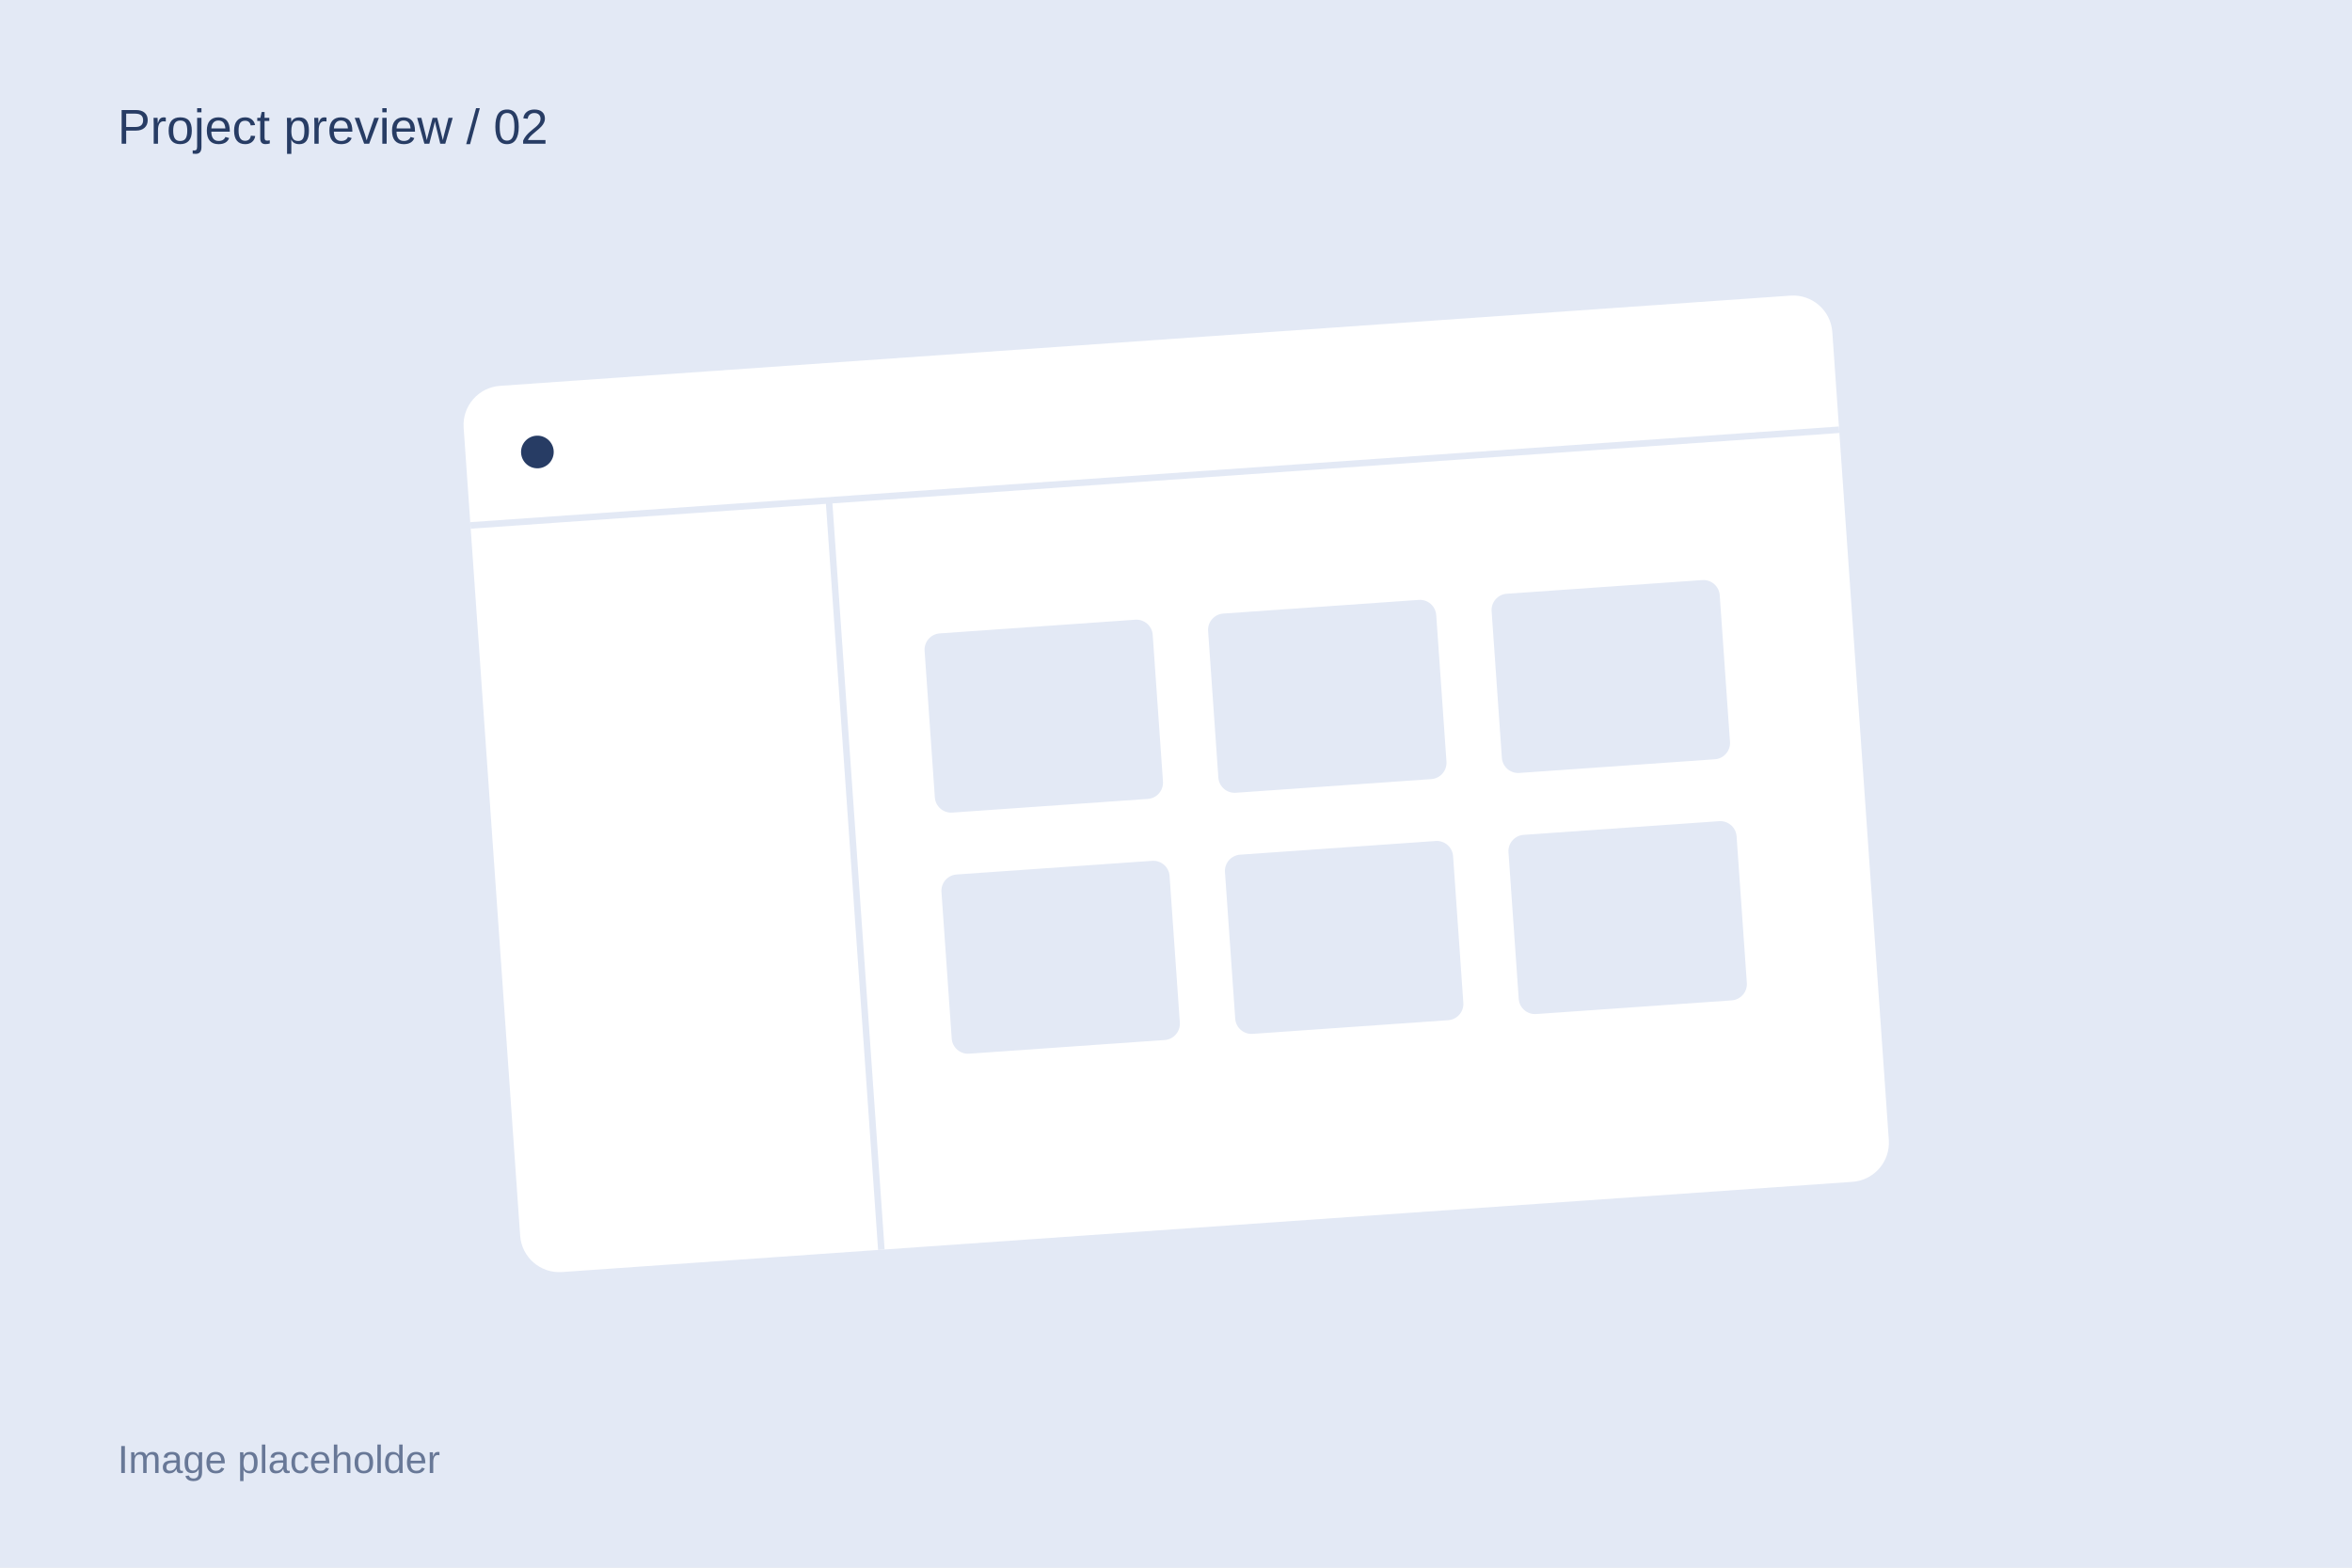
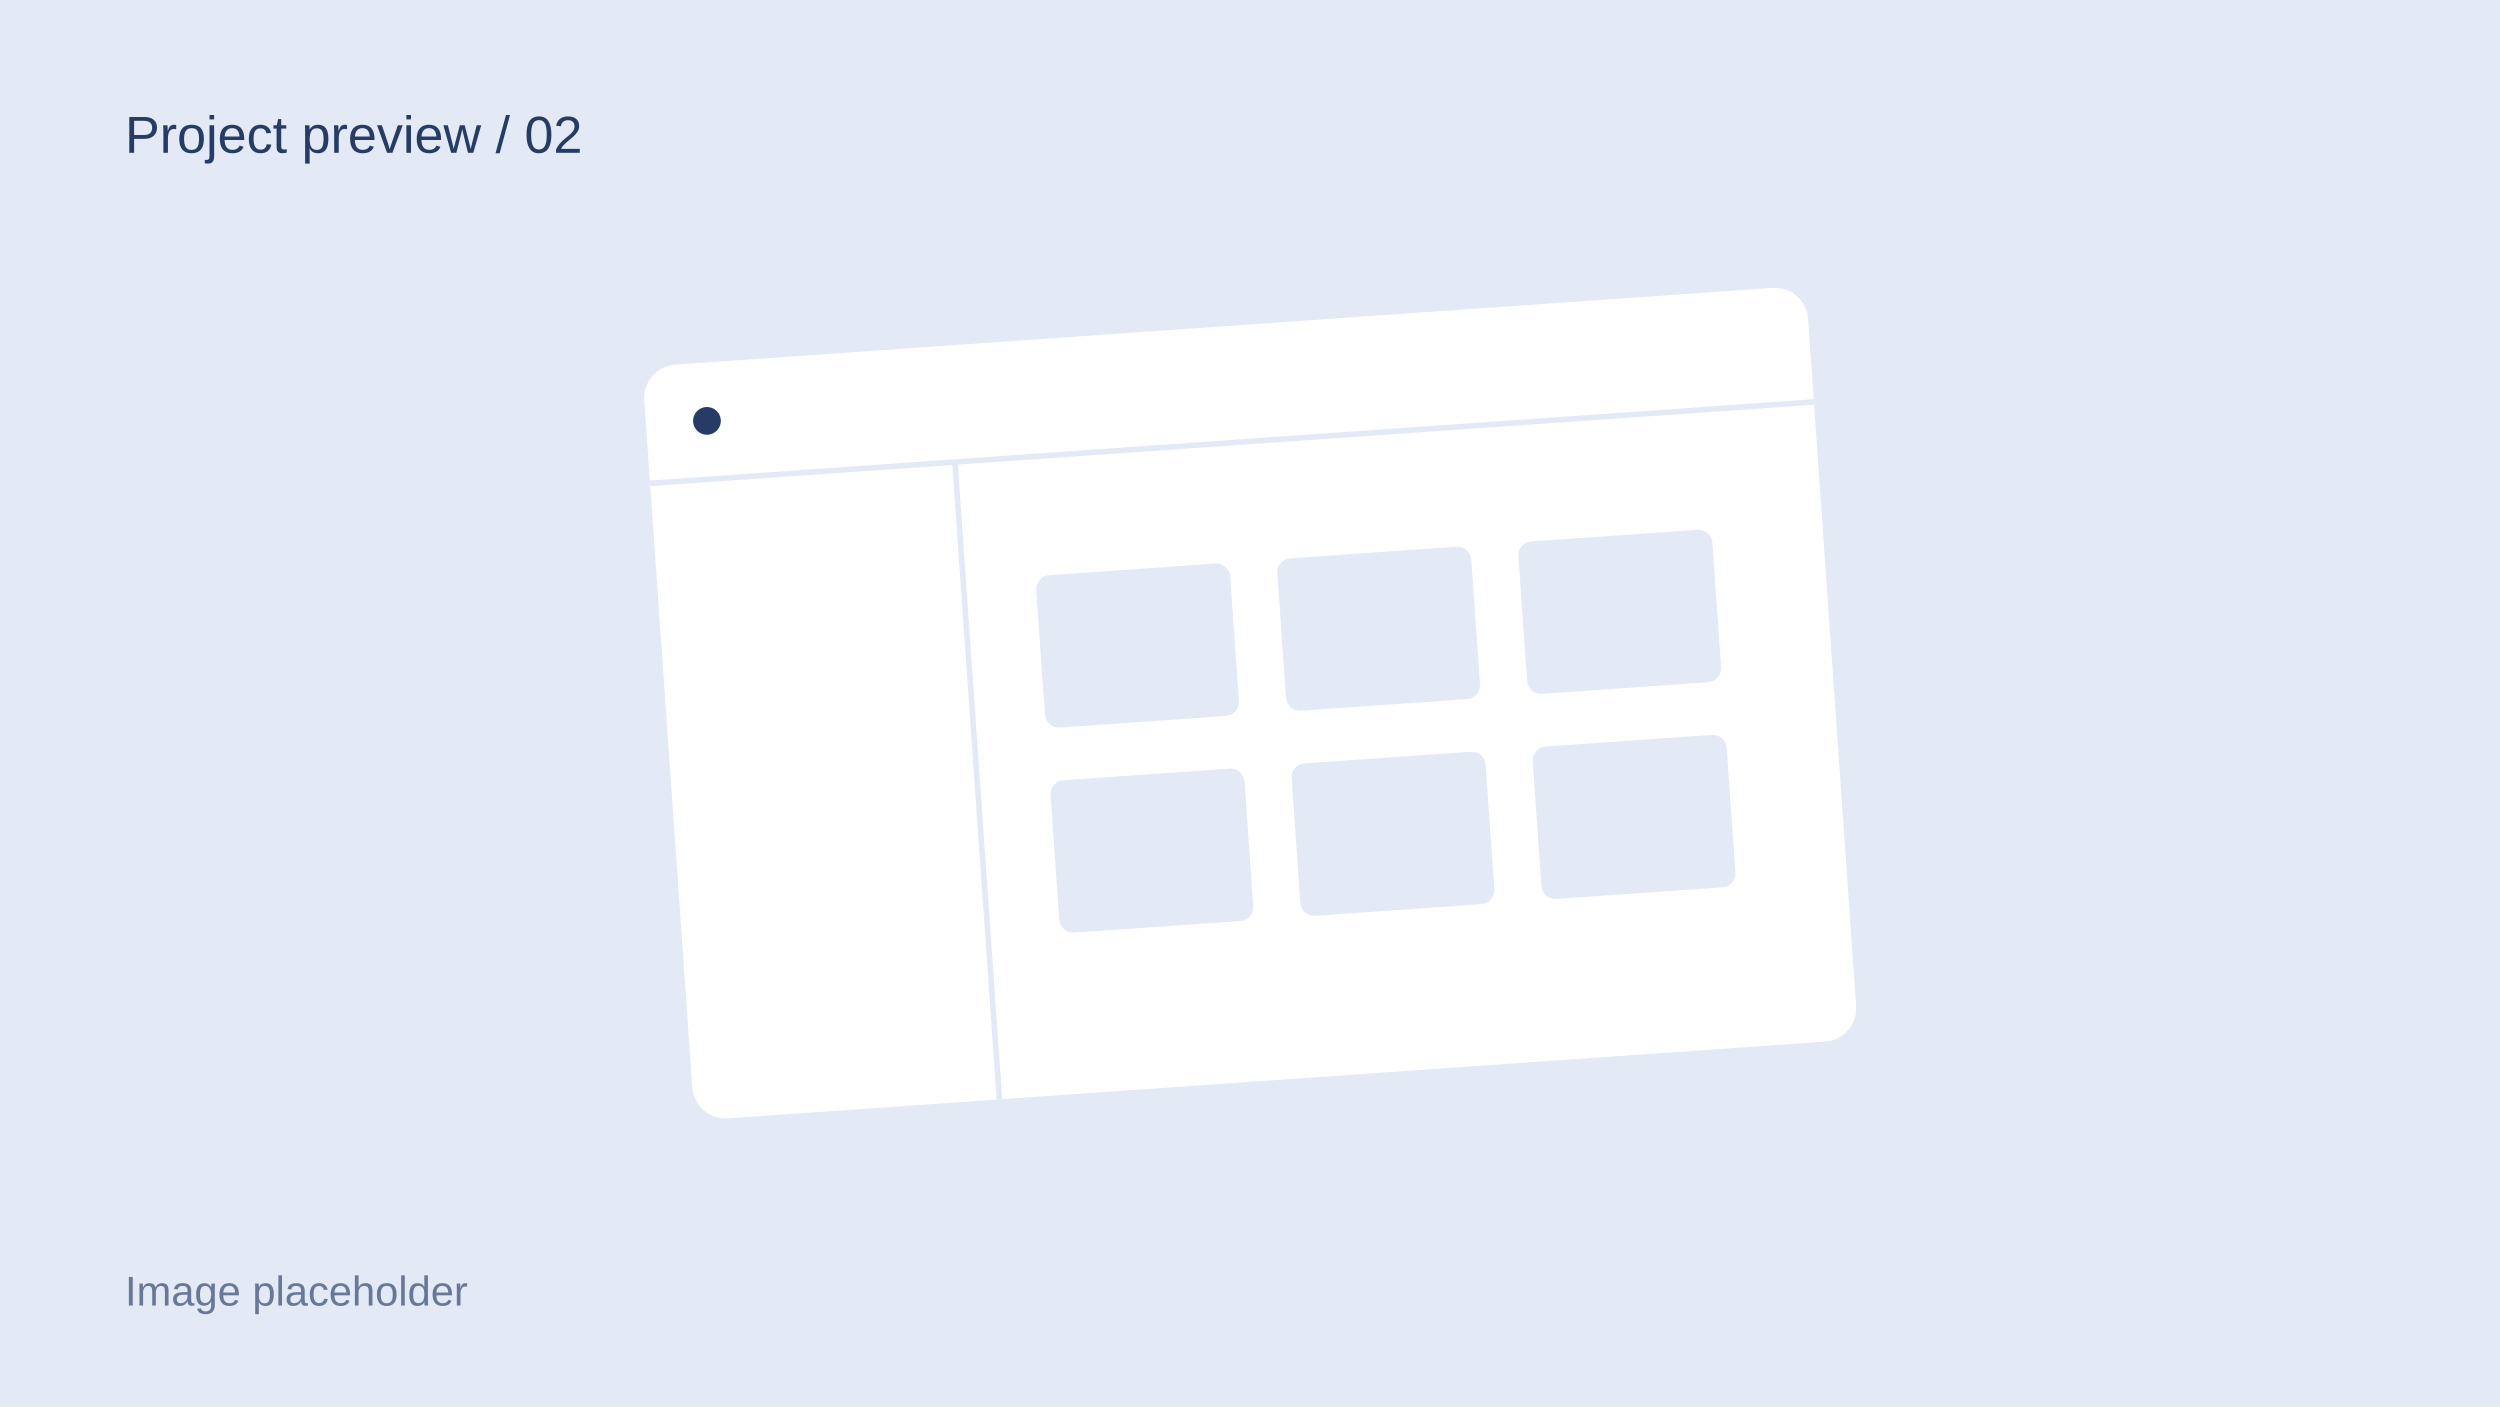
- <svg xmlns="http://www.w3.org/2000/svg" width="720" height="480" viewBox="0 0 720 480">
-   <rect width="720" height="480" fill="#e3e9f5" />
+ <svg xmlns="http://www.w3.org/2000/svg" width="720" height="405" viewBox="0 0 720 405">
+   <rect width="720" height="405" fill="#e3e9f5" />
  <g fill="#273c64" font-family="Arial,sans-serif">
    <text x="36" y="44" font-size="15">Project preview / 02</text>
-     <text x="36" y="451" font-size="12" opacity=".65">Image placeholder</text>
+     <text x="36" y="376" font-size="12" opacity=".65">Image placeholder</text>
  </g>
-   <g transform="translate(150 104) rotate(-4 210 135)">
-     <rect width="420" height="272" rx="12" fill="#ffffff" />
-     <path d="M0 42H420M110 42V272" stroke="#e3e9f5" stroke-width="2" />
-     <rect x="136" y="85" width="70" height="55" rx="5" fill="#e3e9f5" />
-     <rect x="136" y="159" width="70" height="55" rx="5" fill="#e3e9f5" />
-     <rect x="223" y="85" width="70" height="55" rx="5" fill="#e3e9f5" />
-     <rect x="223" y="159" width="70" height="55" rx="5" fill="#e3e9f5" />
-     <rect x="310" y="85" width="70" height="55" rx="5" fill="#e3e9f5" />
-     <rect x="310" y="159" width="70" height="55" rx="5" fill="#e3e9f5" />
-     <circle cx="22" cy="21" r="5" fill="#273c64" />
+   <g transform="translate(72 10.5) scale(.8)">
+     <g transform="translate(150 104) rotate(-4 210 135)">
+       <rect width="420" height="272" rx="12" fill="#ffffff" />
+       <path d="M0 42H420M110 42V272" stroke="#e3e9f5" stroke-width="2" />
+       <rect x="136" y="85" width="70" height="55" rx="5" fill="#e3e9f5" />
+       <rect x="136" y="159" width="70" height="55" rx="5" fill="#e3e9f5" />
+       <rect x="223" y="85" width="70" height="55" rx="5" fill="#e3e9f5" />
+       <rect x="223" y="159" width="70" height="55" rx="5" fill="#e3e9f5" />
+       <rect x="310" y="85" width="70" height="55" rx="5" fill="#e3e9f5" />
+       <rect x="310" y="159" width="70" height="55" rx="5" fill="#e3e9f5" />
+       <circle cx="22" cy="21" r="5" fill="#273c64" />
+     </g>
  </g>
</svg>
